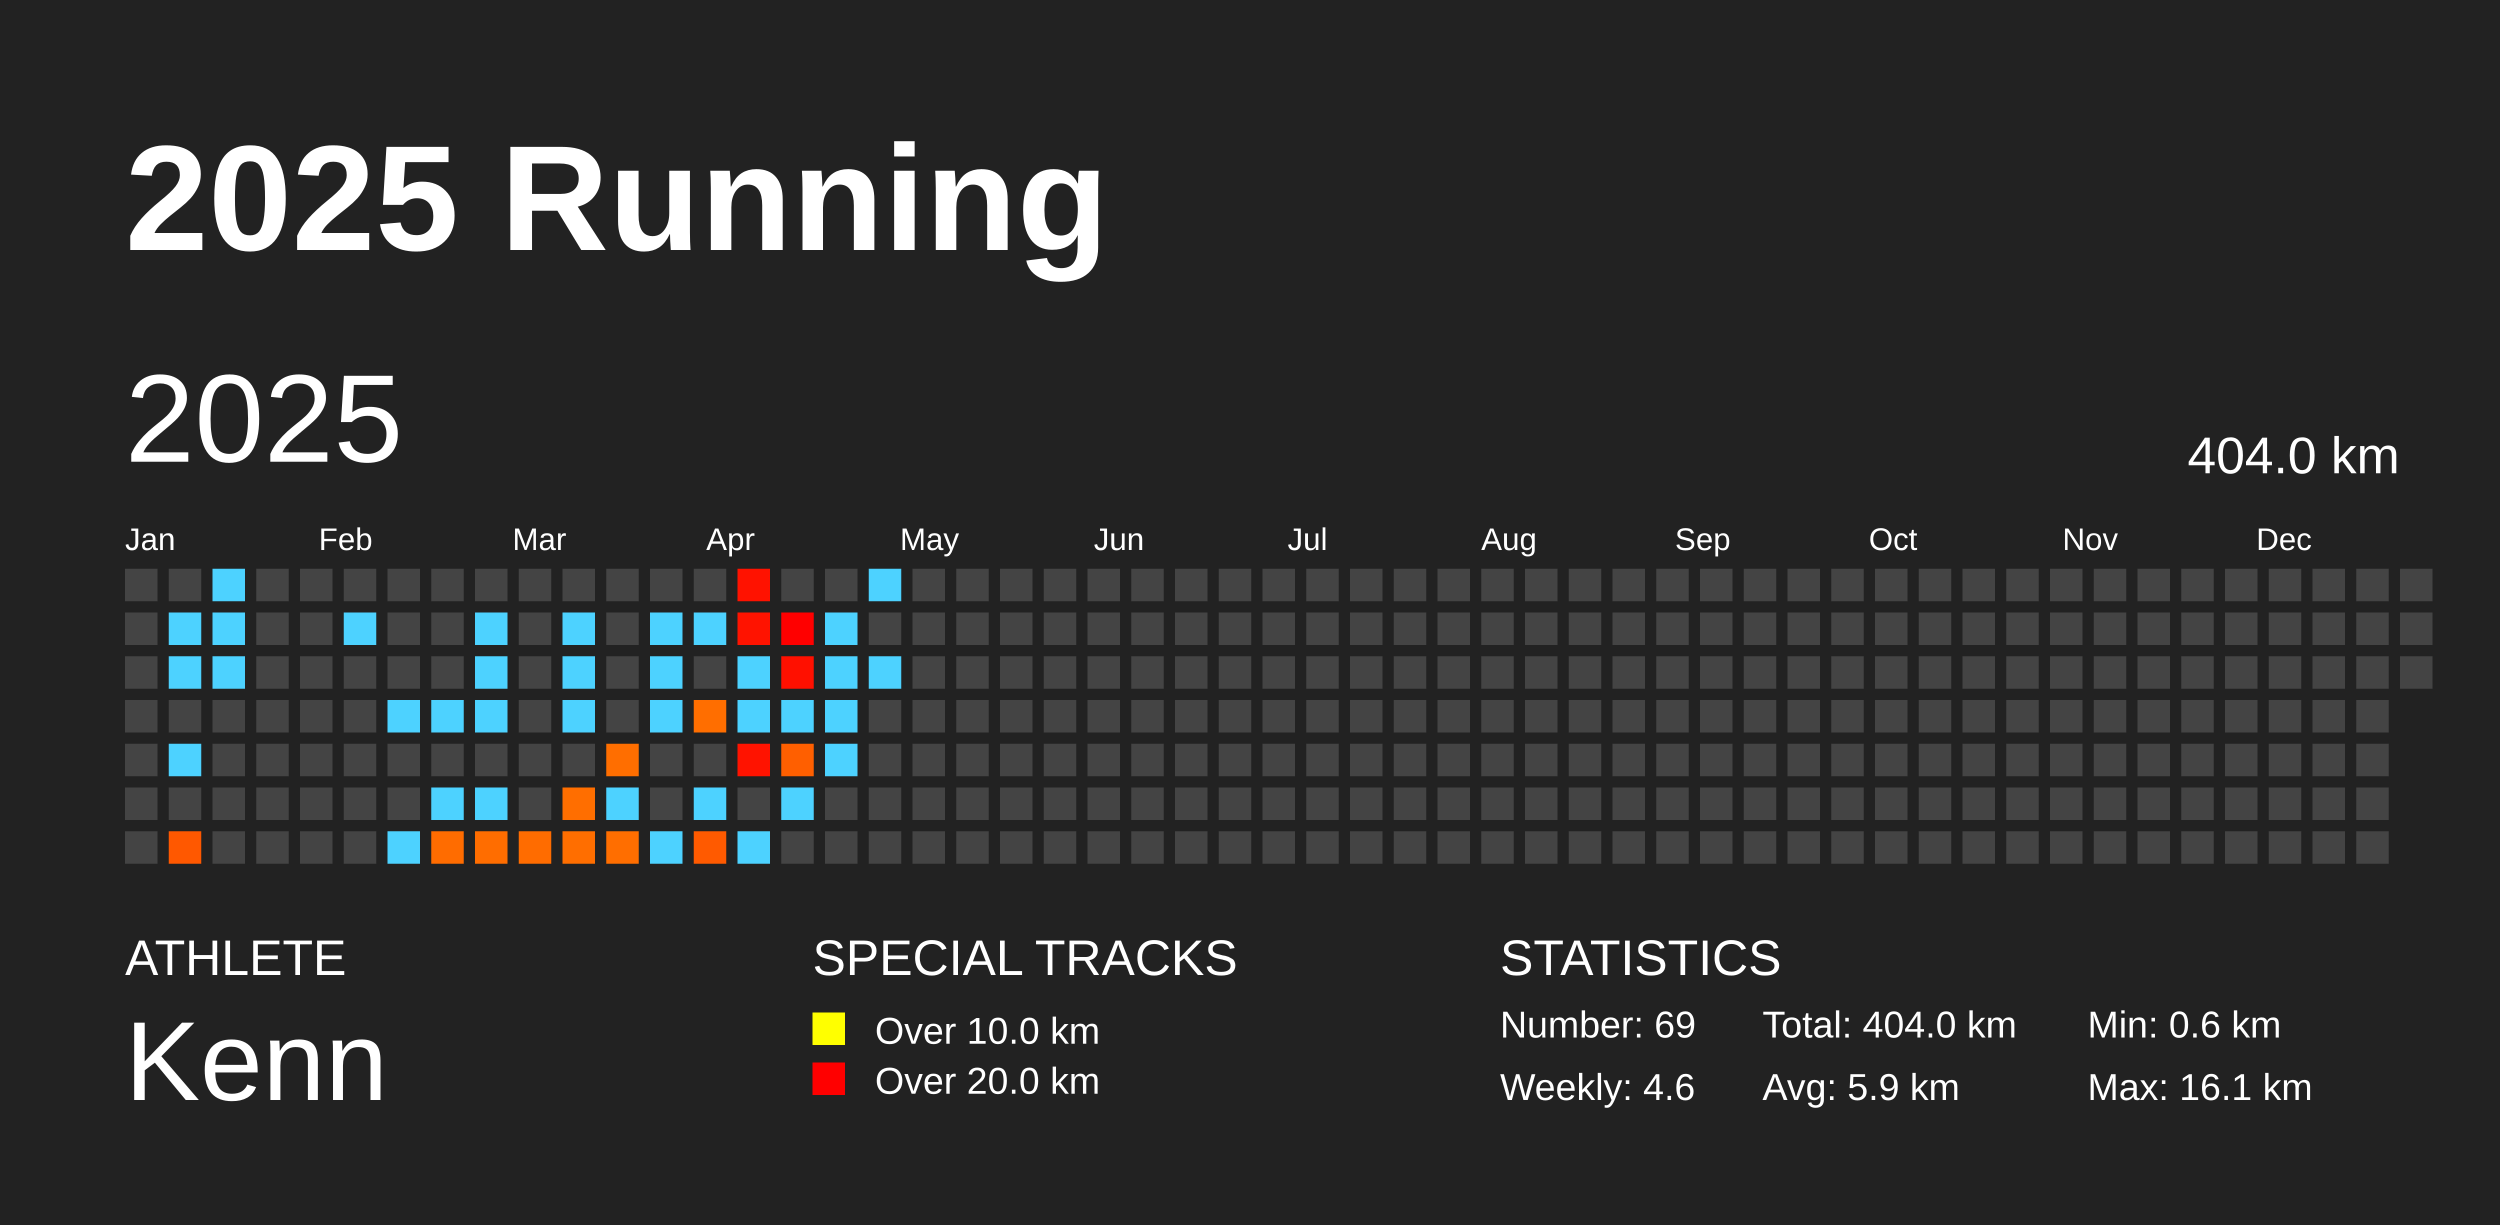
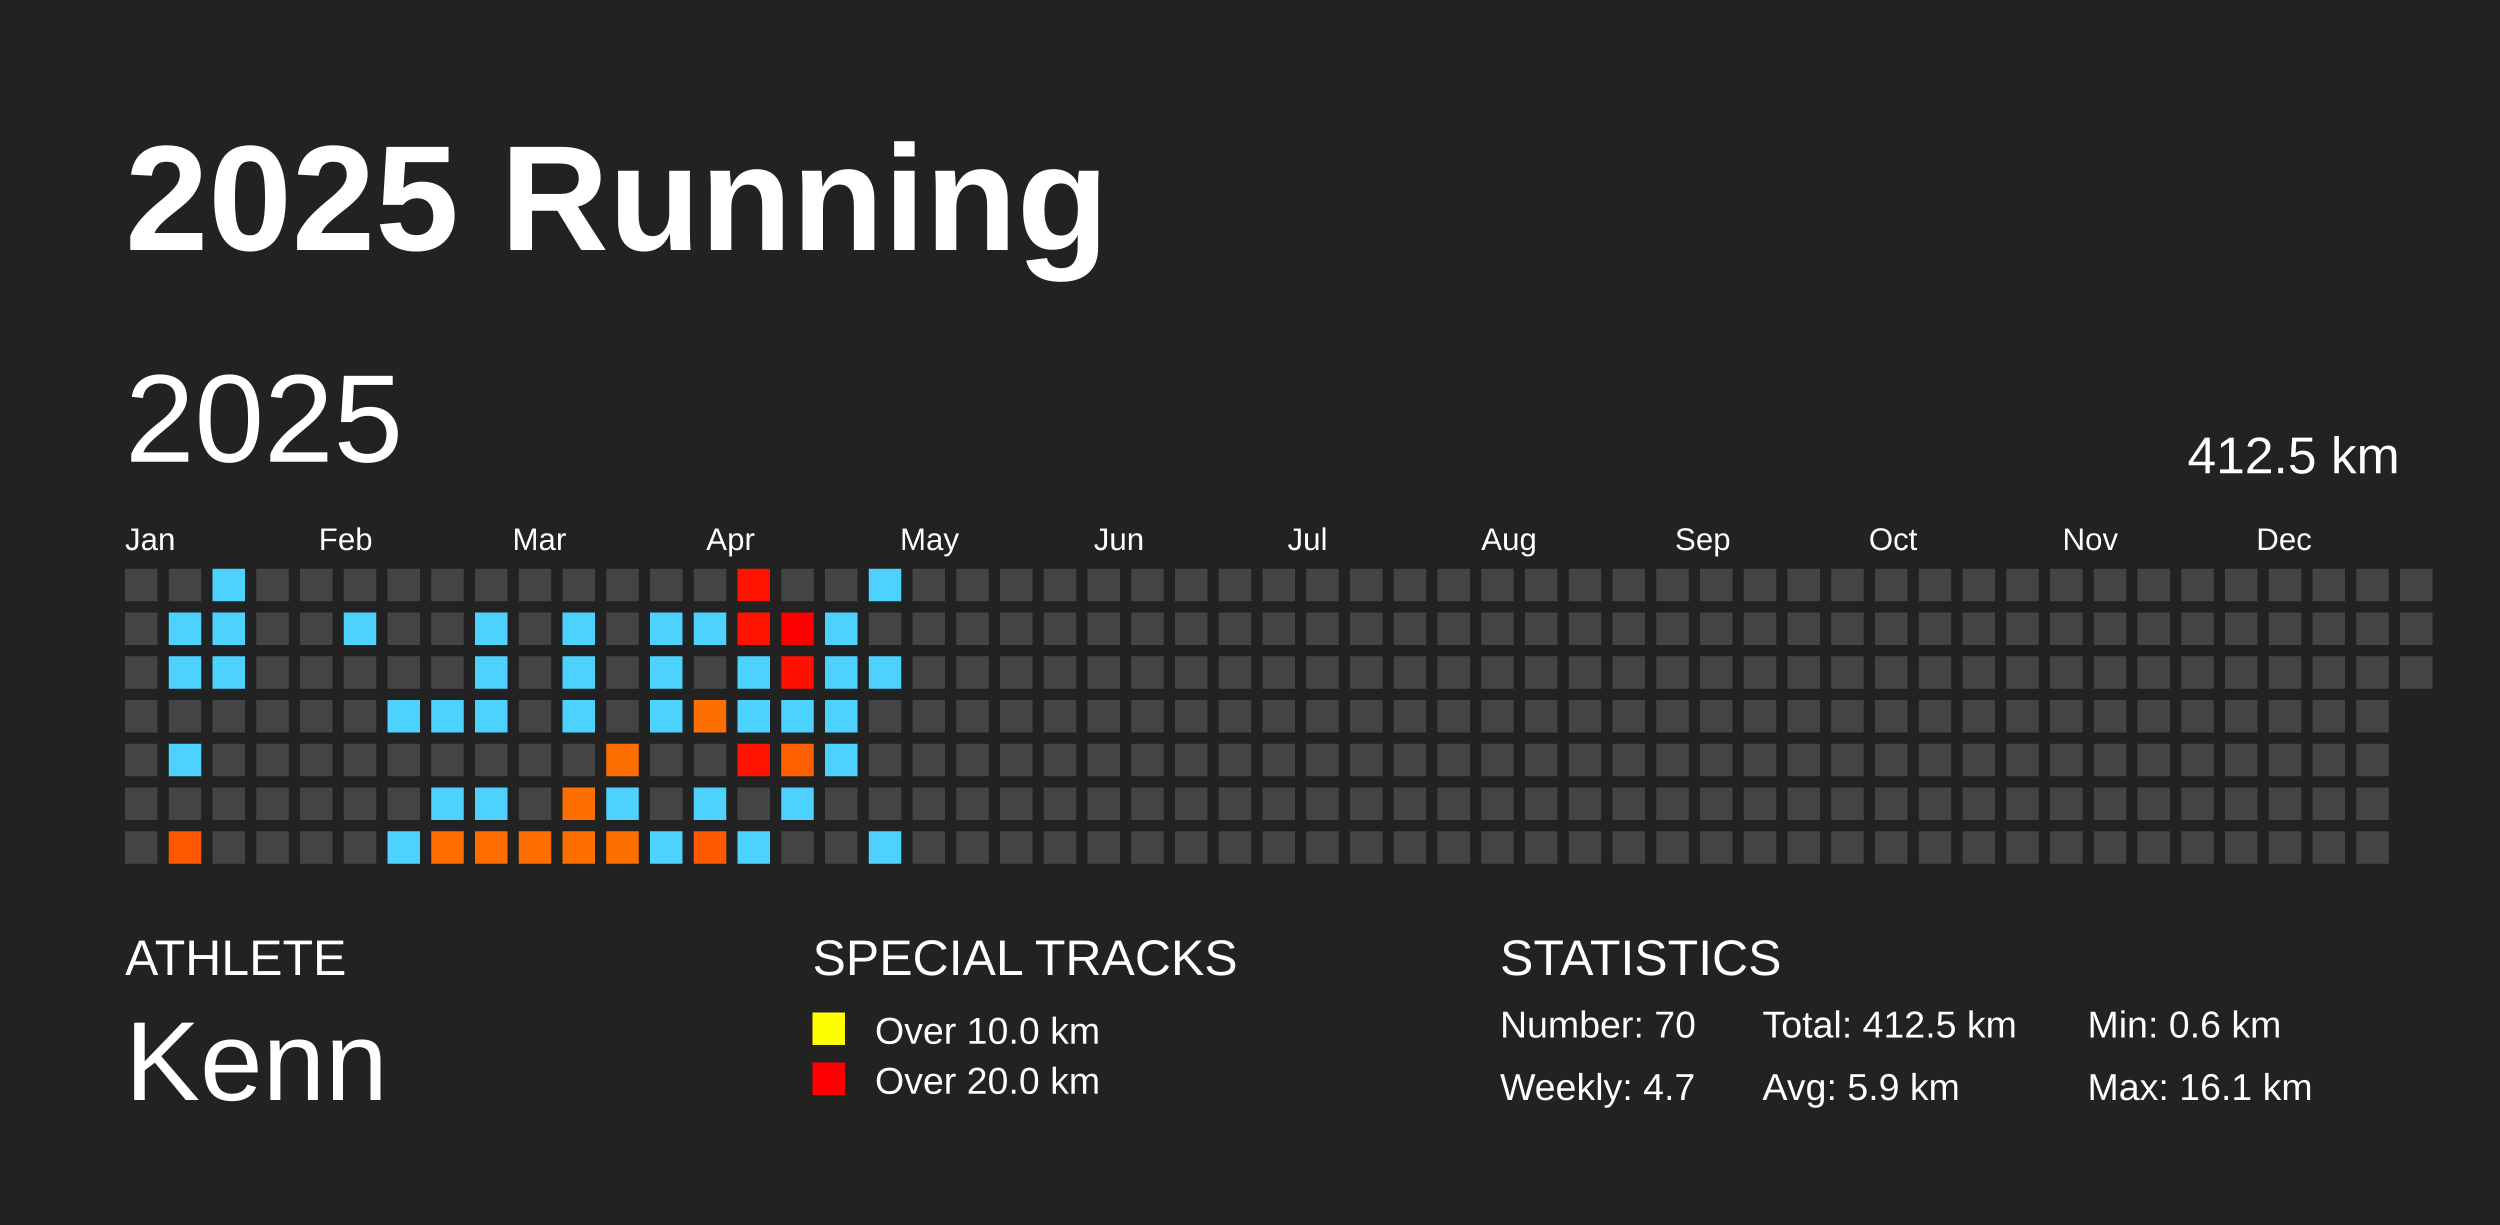
<svg xmlns="http://www.w3.org/2000/svg" baseProfile="full" height="98mm" version="1.1" viewBox="0,0,200,98" width="200mm">
  <defs />
  <rect fill="#222222" height="98" width="200" x="0" y="0" />
  <text fill="#FFFFFF" style="font-size:12px; font-family:Arial; font-weight:bold;" x="10" y="20">2025 Running</text>
  <text fill="#FFFFFF" style="font-size:4px; font-family:Arial" x="10" y="78">ATHLETE</text>
  <text fill="#FFFFFF" style="font-size:9px; font-family:Arial" x="10" y="88">Kenn</text>
  <text fill="#FFFFFF" style="font-size:4px; font-family:Arial" x="65" y="78">SPECIAL TRACKS</text>
  <rect fill="yellow" height="2.6" width="2.6" x="65" y="81" />
  <text fill="#FFFFFF" style="font-size:3px; font-family:Arial" x="70" y="83.5">Over 10.0 km</text>
  <rect fill="red" height="2.6" width="2.6" x="65" y="85" />
  <text fill="#FFFFFF" style="font-size:3px; font-family:Arial" x="70" y="87.5">Over 20.0 km</text>
  <text fill="#FFFFFF" style="font-size:4px; font-family:Arial" x="120" y="78">STATISTICS</text>
-   <text fill="#FFFFFF" style="font-size:3px; font-family:Arial" x="120" y="83">Number: 69</text>
-   <text fill="#FFFFFF" style="font-size:3px; font-family:Arial" x="120" y="88">Weekly: 4.6</text>
-   <text fill="#FFFFFF" style="font-size:3px; font-family:Arial" x="141" y="83">Total: 404.0 km</text>
+   <text fill="#FFFFFF" style="font-size:3px; font-family:Arial" x="120" y="83">Number: 70</text>
+   <text fill="#FFFFFF" style="font-size:3px; font-family:Arial" x="120" y="88">Weekly: 4.7</text>
+   <text fill="#FFFFFF" style="font-size:3px; font-family:Arial" x="141" y="83">Total: 412.5 km</text>
  <text fill="#FFFFFF" style="font-size:3px; font-family:Arial" x="141" y="88">Avg: 5.9 km</text>
  <text fill="#FFFFFF" style="font-size:3px; font-family:Arial" x="167" y="83">Min: 0.6 km</text>
  <text fill="#FFFFFF" style="font-size:3px; font-family:Arial" x="167" y="88">Max: 16.1 km</text>
  <text dominant-baseline="hanging" fill="#FFFFFF" style="font-size:10.0px; font-family:Arial;" x="10" y="30">2025</text>
-   <text dominant-baseline="hanging" fill="#FFFFFF" style="font-size:4.125px; font-family:Arial;" x="175" y="35">404.0 km</text>
+   <text dominant-baseline="hanging" fill="#FFFFFF" style="font-size:4.125px; font-family:Arial;" x="175" y="35">412.5 km</text>
  <text fill="#FFFFFF" style="font-size:2.5px; font-family:Arial" x="10.0" y="44">Jan</text>
  <text fill="#FFFFFF" style="font-size:2.5px; font-family:Arial" x="25.5" y="44">Feb</text>
  <text fill="#FFFFFF" style="font-size:2.5px; font-family:Arial" x="41.0" y="44">Mar</text>
  <text fill="#FFFFFF" style="font-size:2.5px; font-family:Arial" x="56.5" y="44">Apr</text>
  <text fill="#FFFFFF" style="font-size:2.5px; font-family:Arial" x="72.0" y="44">May</text>
  <text fill="#FFFFFF" style="font-size:2.5px; font-family:Arial" x="87.5" y="44">Jun</text>
  <text fill="#FFFFFF" style="font-size:2.5px; font-family:Arial" x="103.0" y="44">Jul</text>
  <text fill="#FFFFFF" style="font-size:2.5px; font-family:Arial" x="118.5" y="44">Aug</text>
  <text fill="#FFFFFF" style="font-size:2.5px; font-family:Arial" x="134.0" y="44">Sep</text>
  <text fill="#FFFFFF" style="font-size:2.5px; font-family:Arial" x="149.5" y="44">Oct</text>
  <text fill="#FFFFFF" style="font-size:2.5px; font-family:Arial" x="165.0" y="44">Nov</text>
  <text fill="#FFFFFF" style="font-size:2.5px; font-family:Arial" x="180.5" y="44">Dec</text>
  <rect fill="#444444" height="2.6" width="2.6" x="10.0" y="45.5" />
  <rect fill="#444444" height="2.6" width="2.6" x="10.0" y="49.0" />
  <rect fill="#444444" height="2.6" width="2.6" x="10.0" y="52.5" />
  <rect fill="#444444" height="2.6" width="2.6" x="10.0" y="56.0" />
  <rect fill="#444444" height="2.6" width="2.6" x="10.0" y="59.5" />
  <rect fill="#444444" height="2.6" width="2.6" x="10.0" y="63.0" />
  <rect fill="#444444" height="2.6" width="2.6" x="10.0" y="66.5" />
  <rect fill="#444444" height="2.6" width="2.6" x="13.5" y="45.5" />
  <rect fill="#4dd2ff" height="2.6" width="2.6" x="13.5" y="49.0" />
  <rect fill="#4dd2ff" height="2.6" width="2.6" x="13.5" y="52.5" />
  <rect fill="#444444" height="2.6" width="2.6" x="13.5" y="56.0" />
  <rect fill="#4dd2ff" height="2.6" width="2.6" x="13.5" y="59.5" />
  <rect fill="#444444" height="2.6" width="2.6" x="13.5" y="63.0" />
  <rect fill="#ff5800" height="2.6" width="2.6" x="13.5" y="66.5" />
  <rect fill="#4dd2ff" height="2.6" width="2.6" x="17.0" y="45.5" />
  <rect fill="#4dd2ff" height="2.6" width="2.6" x="17.0" y="49.0" />
  <rect fill="#4dd2ff" height="2.6" width="2.6" x="17.0" y="52.5" />
  <rect fill="#444444" height="2.6" width="2.6" x="17.0" y="56.0" />
  <rect fill="#444444" height="2.6" width="2.6" x="17.0" y="59.5" />
  <rect fill="#444444" height="2.6" width="2.6" x="17.0" y="63.0" />
  <rect fill="#444444" height="2.6" width="2.6" x="17.0" y="66.5" />
  <rect fill="#444444" height="2.6" width="2.6" x="20.5" y="45.5" />
  <rect fill="#444444" height="2.6" width="2.6" x="20.5" y="49.0" />
  <rect fill="#444444" height="2.6" width="2.6" x="20.5" y="52.5" />
  <rect fill="#444444" height="2.6" width="2.6" x="20.5" y="56.0" />
  <rect fill="#444444" height="2.6" width="2.6" x="20.5" y="59.5" />
  <rect fill="#444444" height="2.6" width="2.6" x="20.5" y="63.0" />
  <rect fill="#444444" height="2.6" width="2.6" x="20.5" y="66.5" />
  <rect fill="#444444" height="2.6" width="2.6" x="24.0" y="45.5" />
  <rect fill="#444444" height="2.6" width="2.6" x="24.0" y="49.0" />
  <rect fill="#444444" height="2.6" width="2.6" x="24.0" y="52.5" />
  <rect fill="#444444" height="2.6" width="2.6" x="24.0" y="56.0" />
  <rect fill="#444444" height="2.6" width="2.6" x="24.0" y="59.5" />
  <rect fill="#444444" height="2.6" width="2.6" x="24.0" y="63.0" />
  <rect fill="#444444" height="2.6" width="2.6" x="24.0" y="66.5" />
  <rect fill="#444444" height="2.6" width="2.6" x="27.5" y="45.5" />
  <rect fill="#4dd2ff" height="2.6" width="2.6" x="27.5" y="49.0" />
  <rect fill="#444444" height="2.6" width="2.6" x="27.5" y="52.5" />
  <rect fill="#444444" height="2.6" width="2.6" x="27.5" y="56.0" />
  <rect fill="#444444" height="2.6" width="2.6" x="27.5" y="59.5" />
  <rect fill="#444444" height="2.6" width="2.6" x="27.5" y="63.0" />
  <rect fill="#444444" height="2.6" width="2.6" x="27.5" y="66.5" />
  <rect fill="#444444" height="2.6" width="2.6" x="31.0" y="45.5" />
  <rect fill="#444444" height="2.6" width="2.6" x="31.0" y="49.0" />
  <rect fill="#444444" height="2.6" width="2.6" x="31.0" y="52.5" />
  <rect fill="#4dd2ff" height="2.6" width="2.6" x="31.0" y="56.0" />
  <rect fill="#444444" height="2.6" width="2.6" x="31.0" y="59.5" />
  <rect fill="#444444" height="2.6" width="2.6" x="31.0" y="63.0" />
  <rect fill="#4dd2ff" height="2.6" width="2.6" x="31.0" y="66.5" />
  <rect fill="#444444" height="2.6" width="2.6" x="34.5" y="45.5" />
  <rect fill="#444444" height="2.6" width="2.6" x="34.5" y="49.0" />
  <rect fill="#444444" height="2.6" width="2.6" x="34.5" y="52.5" />
  <rect fill="#4dd2ff" height="2.6" width="2.6" x="34.5" y="56.0" />
  <rect fill="#444444" height="2.6" width="2.6" x="34.5" y="59.5" />
  <rect fill="#4dd2ff" height="2.6" width="2.6" x="34.5" y="63.0" />
  <rect fill="#ff6c00" height="2.6" width="2.6" x="34.5" y="66.5" />
  <rect fill="#444444" height="2.6" width="2.6" x="38.0" y="45.5" />
  <rect fill="#4dd2ff" height="2.6" width="2.6" x="38.0" y="49.0" />
  <rect fill="#4dd2ff" height="2.6" width="2.6" x="38.0" y="52.5" />
  <rect fill="#4dd2ff" height="2.6" width="2.6" x="38.0" y="56.0" />
  <rect fill="#444444" height="2.6" width="2.6" x="38.0" y="59.5" />
  <rect fill="#4dd2ff" height="2.6" width="2.6" x="38.0" y="63.0" />
  <rect fill="#ff6d00" height="2.6" width="2.6" x="38.0" y="66.5" />
  <rect fill="#444444" height="2.6" width="2.6" x="41.5" y="45.5" />
  <rect fill="#444444" height="2.6" width="2.6" x="41.5" y="49.0" />
  <rect fill="#444444" height="2.6" width="2.6" x="41.5" y="52.5" />
  <rect fill="#444444" height="2.6" width="2.6" x="41.5" y="56.0" />
  <rect fill="#444444" height="2.6" width="2.6" x="41.5" y="59.5" />
  <rect fill="#444444" height="2.6" width="2.6" x="41.5" y="63.0" />
  <rect fill="#ff6c00" height="2.6" width="2.6" x="41.5" y="66.5" />
  <rect fill="#444444" height="2.6" width="2.6" x="45.0" y="45.5" />
  <rect fill="#4dd2ff" height="2.6" width="2.6" x="45.0" y="49.0" />
  <rect fill="#4dd2ff" height="2.6" width="2.6" x="45.0" y="52.5" />
  <rect fill="#4dd2ff" height="2.6" width="2.6" x="45.0" y="56.0" />
  <rect fill="#444444" height="2.6" width="2.6" x="45.0" y="59.5" />
  <rect fill="#ff6e00" height="2.6" width="2.6" x="45.0" y="63.0" />
  <rect fill="#ff6e00" height="2.6" width="2.6" x="45.0" y="66.5" />
  <rect fill="#444444" height="2.6" width="2.6" x="48.5" y="45.5" />
  <rect fill="#444444" height="2.6" width="2.6" x="48.5" y="49.0" />
  <rect fill="#444444" height="2.6" width="2.6" x="48.5" y="52.5" />
  <rect fill="#444444" height="2.6" width="2.6" x="48.5" y="56.0" />
  <rect fill="#ff6e00" height="2.6" width="2.6" x="48.5" y="59.5" />
  <rect fill="#4dd2ff" height="2.6" width="2.6" x="48.5" y="63.0" />
  <rect fill="#ff6e00" height="2.6" width="2.6" x="48.5" y="66.5" />
  <rect fill="#444444" height="2.6" width="2.6" x="52.0" y="45.5" />
  <rect fill="#4dd2ff" height="2.6" width="2.6" x="52.0" y="49.0" />
  <rect fill="#4dd2ff" height="2.6" width="2.6" x="52.0" y="52.5" />
  <rect fill="#4dd2ff" height="2.6" width="2.6" x="52.0" y="56.0" />
  <rect fill="#444444" height="2.6" width="2.6" x="52.0" y="59.5" />
  <rect fill="#444444" height="2.6" width="2.6" x="52.0" y="63.0" />
  <rect fill="#4dd2ff" height="2.6" width="2.6" x="52.0" y="66.5" />
  <rect fill="#444444" height="2.6" width="2.6" x="55.5" y="45.5" />
  <rect fill="#4dd2ff" height="2.6" width="2.6" x="55.5" y="49.0" />
  <rect fill="#444444" height="2.6" width="2.6" x="55.5" y="52.5" />
  <rect fill="#ff6e00" height="2.6" width="2.6" x="55.5" y="56.0" />
  <rect fill="#444444" height="2.6" width="2.6" x="55.5" y="59.5" />
  <rect fill="#4dd2ff" height="2.6" width="2.6" x="55.5" y="63.0" />
  <rect fill="#ff5a00" height="2.6" width="2.6" x="55.5" y="66.5" />
  <rect fill="#ff1200" height="2.6" width="2.6" x="59.0" y="45.5" />
  <rect fill="#ff1300" height="2.6" width="2.6" x="59.0" y="49.0" />
  <rect fill="#4dd2ff" height="2.6" width="2.6" x="59.0" y="52.5" />
  <rect fill="#4dd2ff" height="2.6" width="2.6" x="59.0" y="56.0" />
  <rect fill="#ff1300" height="2.6" width="2.6" x="59.0" y="59.5" />
  <rect fill="#444444" height="2.6" width="2.6" x="59.0" y="63.0" />
  <rect fill="#4dd2ff" height="2.6" width="2.6" x="59.0" y="66.5" />
  <rect fill="#444444" height="2.6" width="2.6" x="62.5" y="45.5" />
  <rect fill="#ff0000" height="2.6" width="2.6" x="62.5" y="49.0" />
  <rect fill="#ff1000" height="2.6" width="2.6" x="62.5" y="52.5" />
  <rect fill="#4dd2ff" height="2.6" width="2.6" x="62.5" y="56.0" />
  <rect fill="#ff5f00" height="2.6" width="2.6" x="62.5" y="59.5" />
  <rect fill="#4dd2ff" height="2.6" width="2.6" x="62.5" y="63.0" />
  <rect fill="#444444" height="2.6" width="2.6" x="62.5" y="66.5" />
  <rect fill="#444444" height="2.6" width="2.6" x="66.0" y="45.5" />
  <rect fill="#4dd2ff" height="2.6" width="2.6" x="66.0" y="49.0" />
  <rect fill="#4dd2ff" height="2.6" width="2.6" x="66.0" y="52.5" />
  <rect fill="#4dd2ff" height="2.6" width="2.6" x="66.0" y="56.0" />
  <rect fill="#4dd2ff" height="2.6" width="2.6" x="66.0" y="59.5" />
  <rect fill="#444444" height="2.6" width="2.6" x="66.0" y="63.0" />
  <rect fill="#444444" height="2.6" width="2.6" x="66.0" y="66.5" />
  <rect fill="#4dd2ff" height="2.6" width="2.6" x="69.5" y="45.5" />
  <rect fill="#444444" height="2.6" width="2.6" x="69.5" y="49.0" />
  <rect fill="#4dd2ff" height="2.6" width="2.6" x="69.5" y="52.5" />
  <rect fill="#444444" height="2.6" width="2.6" x="69.5" y="56.0" />
  <rect fill="#444444" height="2.6" width="2.6" x="69.5" y="59.5" />
  <rect fill="#444444" height="2.6" width="2.6" x="69.5" y="63.0" />
-   <rect fill="#444444" height="2.6" width="2.6" x="69.5" y="66.5" />
+   <rect fill="#4dd2ff" height="2.6" width="2.6" x="69.5" y="66.5" />
  <rect fill="#444444" height="2.6" width="2.6" x="73.0" y="45.5" />
  <rect fill="#444444" height="2.6" width="2.6" x="73.0" y="49.0" />
  <rect fill="#444444" height="2.6" width="2.6" x="73.0" y="52.5" />
  <rect fill="#444444" height="2.6" width="2.6" x="73.0" y="56.0" />
  <rect fill="#444444" height="2.6" width="2.6" x="73.0" y="59.5" />
  <rect fill="#444444" height="2.6" width="2.6" x="73.0" y="63.0" />
  <rect fill="#444444" height="2.6" width="2.6" x="73.0" y="66.5" />
  <rect fill="#444444" height="2.6" width="2.6" x="76.5" y="45.5" />
  <rect fill="#444444" height="2.6" width="2.6" x="76.5" y="49.0" />
  <rect fill="#444444" height="2.6" width="2.6" x="76.5" y="52.5" />
  <rect fill="#444444" height="2.6" width="2.6" x="76.5" y="56.0" />
  <rect fill="#444444" height="2.6" width="2.6" x="76.5" y="59.5" />
  <rect fill="#444444" height="2.6" width="2.6" x="76.5" y="63.0" />
  <rect fill="#444444" height="2.6" width="2.6" x="76.5" y="66.5" />
  <rect fill="#444444" height="2.6" width="2.6" x="80.0" y="45.5" />
  <rect fill="#444444" height="2.6" width="2.6" x="80.0" y="49.0" />
  <rect fill="#444444" height="2.6" width="2.6" x="80.0" y="52.5" />
  <rect fill="#444444" height="2.6" width="2.6" x="80.0" y="56.0" />
  <rect fill="#444444" height="2.6" width="2.6" x="80.0" y="59.5" />
  <rect fill="#444444" height="2.6" width="2.6" x="80.0" y="63.0" />
  <rect fill="#444444" height="2.6" width="2.6" x="80.0" y="66.5" />
  <rect fill="#444444" height="2.6" width="2.6" x="83.5" y="45.5" />
  <rect fill="#444444" height="2.6" width="2.6" x="83.5" y="49.0" />
  <rect fill="#444444" height="2.6" width="2.6" x="83.5" y="52.5" />
  <rect fill="#444444" height="2.6" width="2.6" x="83.5" y="56.0" />
  <rect fill="#444444" height="2.6" width="2.6" x="83.5" y="59.5" />
  <rect fill="#444444" height="2.6" width="2.6" x="83.5" y="63.0" />
  <rect fill="#444444" height="2.6" width="2.6" x="83.5" y="66.5" />
  <rect fill="#444444" height="2.6" width="2.6" x="87.0" y="45.5" />
  <rect fill="#444444" height="2.6" width="2.6" x="87.0" y="49.0" />
  <rect fill="#444444" height="2.6" width="2.6" x="87.0" y="52.5" />
  <rect fill="#444444" height="2.6" width="2.6" x="87.0" y="56.0" />
  <rect fill="#444444" height="2.6" width="2.6" x="87.0" y="59.5" />
  <rect fill="#444444" height="2.6" width="2.6" x="87.0" y="63.0" />
  <rect fill="#444444" height="2.6" width="2.6" x="87.0" y="66.5" />
  <rect fill="#444444" height="2.6" width="2.6" x="90.5" y="45.5" />
  <rect fill="#444444" height="2.6" width="2.6" x="90.5" y="49.0" />
  <rect fill="#444444" height="2.6" width="2.6" x="90.5" y="52.5" />
  <rect fill="#444444" height="2.6" width="2.6" x="90.5" y="56.0" />
  <rect fill="#444444" height="2.6" width="2.6" x="90.5" y="59.5" />
  <rect fill="#444444" height="2.6" width="2.6" x="90.5" y="63.0" />
  <rect fill="#444444" height="2.6" width="2.6" x="90.5" y="66.5" />
  <rect fill="#444444" height="2.6" width="2.6" x="94.0" y="45.5" />
  <rect fill="#444444" height="2.6" width="2.6" x="94.0" y="49.0" />
  <rect fill="#444444" height="2.6" width="2.6" x="94.0" y="52.5" />
  <rect fill="#444444" height="2.6" width="2.6" x="94.0" y="56.0" />
  <rect fill="#444444" height="2.6" width="2.6" x="94.0" y="59.5" />
  <rect fill="#444444" height="2.6" width="2.6" x="94.0" y="63.0" />
  <rect fill="#444444" height="2.6" width="2.6" x="94.0" y="66.5" />
  <rect fill="#444444" height="2.6" width="2.6" x="97.5" y="45.5" />
  <rect fill="#444444" height="2.6" width="2.6" x="97.5" y="49.0" />
  <rect fill="#444444" height="2.6" width="2.6" x="97.5" y="52.5" />
  <rect fill="#444444" height="2.6" width="2.6" x="97.5" y="56.0" />
  <rect fill="#444444" height="2.6" width="2.6" x="97.5" y="59.5" />
  <rect fill="#444444" height="2.6" width="2.6" x="97.5" y="63.0" />
  <rect fill="#444444" height="2.6" width="2.6" x="97.5" y="66.5" />
  <rect fill="#444444" height="2.6" width="2.6" x="101.0" y="45.5" />
  <rect fill="#444444" height="2.6" width="2.6" x="101.0" y="49.0" />
  <rect fill="#444444" height="2.6" width="2.6" x="101.0" y="52.5" />
  <rect fill="#444444" height="2.6" width="2.6" x="101.0" y="56.0" />
  <rect fill="#444444" height="2.6" width="2.6" x="101.0" y="59.5" />
  <rect fill="#444444" height="2.6" width="2.6" x="101.0" y="63.0" />
  <rect fill="#444444" height="2.6" width="2.6" x="101.0" y="66.5" />
  <rect fill="#444444" height="2.6" width="2.6" x="104.5" y="45.5" />
  <rect fill="#444444" height="2.6" width="2.6" x="104.5" y="49.0" />
  <rect fill="#444444" height="2.6" width="2.6" x="104.5" y="52.5" />
  <rect fill="#444444" height="2.6" width="2.6" x="104.5" y="56.0" />
  <rect fill="#444444" height="2.6" width="2.6" x="104.5" y="59.5" />
  <rect fill="#444444" height="2.6" width="2.6" x="104.5" y="63.0" />
  <rect fill="#444444" height="2.6" width="2.6" x="104.5" y="66.5" />
  <rect fill="#444444" height="2.6" width="2.6" x="108.0" y="45.5" />
  <rect fill="#444444" height="2.6" width="2.6" x="108.0" y="49.0" />
  <rect fill="#444444" height="2.6" width="2.6" x="108.0" y="52.5" />
  <rect fill="#444444" height="2.6" width="2.6" x="108.0" y="56.0" />
  <rect fill="#444444" height="2.6" width="2.6" x="108.0" y="59.5" />
  <rect fill="#444444" height="2.6" width="2.6" x="108.0" y="63.0" />
  <rect fill="#444444" height="2.6" width="2.6" x="108.0" y="66.5" />
  <rect fill="#444444" height="2.6" width="2.6" x="111.5" y="45.5" />
  <rect fill="#444444" height="2.6" width="2.6" x="111.5" y="49.0" />
  <rect fill="#444444" height="2.6" width="2.6" x="111.5" y="52.5" />
  <rect fill="#444444" height="2.6" width="2.6" x="111.5" y="56.0" />
  <rect fill="#444444" height="2.6" width="2.6" x="111.5" y="59.5" />
  <rect fill="#444444" height="2.6" width="2.6" x="111.5" y="63.0" />
  <rect fill="#444444" height="2.6" width="2.6" x="111.5" y="66.5" />
  <rect fill="#444444" height="2.6" width="2.6" x="115.0" y="45.5" />
  <rect fill="#444444" height="2.6" width="2.6" x="115.0" y="49.0" />
  <rect fill="#444444" height="2.6" width="2.6" x="115.0" y="52.5" />
  <rect fill="#444444" height="2.6" width="2.6" x="115.0" y="56.0" />
  <rect fill="#444444" height="2.6" width="2.6" x="115.0" y="59.5" />
  <rect fill="#444444" height="2.6" width="2.6" x="115.0" y="63.0" />
  <rect fill="#444444" height="2.6" width="2.6" x="115.0" y="66.5" />
  <rect fill="#444444" height="2.6" width="2.6" x="118.5" y="45.5" />
  <rect fill="#444444" height="2.6" width="2.6" x="118.5" y="49.0" />
  <rect fill="#444444" height="2.6" width="2.6" x="118.5" y="52.5" />
  <rect fill="#444444" height="2.6" width="2.6" x="118.5" y="56.0" />
  <rect fill="#444444" height="2.6" width="2.6" x="118.5" y="59.5" />
  <rect fill="#444444" height="2.6" width="2.6" x="118.5" y="63.0" />
  <rect fill="#444444" height="2.6" width="2.6" x="118.5" y="66.5" />
  <rect fill="#444444" height="2.6" width="2.6" x="122.0" y="45.5" />
  <rect fill="#444444" height="2.6" width="2.6" x="122.0" y="49.0" />
  <rect fill="#444444" height="2.6" width="2.6" x="122.0" y="52.5" />
  <rect fill="#444444" height="2.6" width="2.6" x="122.0" y="56.0" />
  <rect fill="#444444" height="2.6" width="2.6" x="122.0" y="59.5" />
  <rect fill="#444444" height="2.6" width="2.6" x="122.0" y="63.0" />
  <rect fill="#444444" height="2.6" width="2.6" x="122.0" y="66.5" />
  <rect fill="#444444" height="2.6" width="2.6" x="125.5" y="45.5" />
  <rect fill="#444444" height="2.6" width="2.6" x="125.5" y="49.0" />
  <rect fill="#444444" height="2.6" width="2.6" x="125.5" y="52.5" />
  <rect fill="#444444" height="2.6" width="2.6" x="125.5" y="56.0" />
  <rect fill="#444444" height="2.6" width="2.6" x="125.5" y="59.5" />
  <rect fill="#444444" height="2.6" width="2.6" x="125.5" y="63.0" />
  <rect fill="#444444" height="2.6" width="2.6" x="125.5" y="66.5" />
  <rect fill="#444444" height="2.6" width="2.6" x="129.0" y="45.5" />
  <rect fill="#444444" height="2.6" width="2.6" x="129.0" y="49.0" />
  <rect fill="#444444" height="2.6" width="2.6" x="129.0" y="52.5" />
  <rect fill="#444444" height="2.6" width="2.6" x="129.0" y="56.0" />
  <rect fill="#444444" height="2.6" width="2.6" x="129.0" y="59.5" />
  <rect fill="#444444" height="2.6" width="2.6" x="129.0" y="63.0" />
  <rect fill="#444444" height="2.6" width="2.6" x="129.0" y="66.5" />
  <rect fill="#444444" height="2.6" width="2.6" x="132.5" y="45.5" />
  <rect fill="#444444" height="2.6" width="2.6" x="132.5" y="49.0" />
  <rect fill="#444444" height="2.6" width="2.6" x="132.5" y="52.5" />
  <rect fill="#444444" height="2.6" width="2.6" x="132.5" y="56.0" />
  <rect fill="#444444" height="2.6" width="2.6" x="132.5" y="59.5" />
  <rect fill="#444444" height="2.6" width="2.6" x="132.5" y="63.0" />
  <rect fill="#444444" height="2.6" width="2.6" x="132.5" y="66.5" />
  <rect fill="#444444" height="2.6" width="2.6" x="136.0" y="45.5" />
  <rect fill="#444444" height="2.6" width="2.6" x="136.0" y="49.0" />
  <rect fill="#444444" height="2.6" width="2.6" x="136.0" y="52.5" />
  <rect fill="#444444" height="2.6" width="2.6" x="136.0" y="56.0" />
  <rect fill="#444444" height="2.6" width="2.6" x="136.0" y="59.5" />
  <rect fill="#444444" height="2.6" width="2.6" x="136.0" y="63.0" />
  <rect fill="#444444" height="2.6" width="2.6" x="136.0" y="66.5" />
  <rect fill="#444444" height="2.6" width="2.6" x="139.5" y="45.5" />
  <rect fill="#444444" height="2.6" width="2.6" x="139.5" y="49.0" />
  <rect fill="#444444" height="2.6" width="2.6" x="139.5" y="52.5" />
  <rect fill="#444444" height="2.6" width="2.6" x="139.5" y="56.0" />
  <rect fill="#444444" height="2.6" width="2.6" x="139.5" y="59.5" />
  <rect fill="#444444" height="2.6" width="2.6" x="139.5" y="63.0" />
  <rect fill="#444444" height="2.6" width="2.6" x="139.5" y="66.5" />
  <rect fill="#444444" height="2.6" width="2.6" x="143.0" y="45.5" />
  <rect fill="#444444" height="2.6" width="2.6" x="143.0" y="49.0" />
  <rect fill="#444444" height="2.6" width="2.6" x="143.0" y="52.5" />
  <rect fill="#444444" height="2.6" width="2.6" x="143.0" y="56.0" />
  <rect fill="#444444" height="2.6" width="2.6" x="143.0" y="59.5" />
  <rect fill="#444444" height="2.6" width="2.6" x="143.0" y="63.0" />
  <rect fill="#444444" height="2.6" width="2.6" x="143.0" y="66.5" />
  <rect fill="#444444" height="2.6" width="2.6" x="146.5" y="45.5" />
  <rect fill="#444444" height="2.6" width="2.6" x="146.5" y="49.0" />
  <rect fill="#444444" height="2.6" width="2.6" x="146.5" y="52.5" />
  <rect fill="#444444" height="2.6" width="2.6" x="146.5" y="56.0" />
  <rect fill="#444444" height="2.6" width="2.6" x="146.5" y="59.5" />
  <rect fill="#444444" height="2.6" width="2.6" x="146.5" y="63.0" />
  <rect fill="#444444" height="2.6" width="2.6" x="146.5" y="66.5" />
  <rect fill="#444444" height="2.6" width="2.6" x="150.0" y="45.5" />
  <rect fill="#444444" height="2.6" width="2.6" x="150.0" y="49.0" />
  <rect fill="#444444" height="2.6" width="2.6" x="150.0" y="52.5" />
  <rect fill="#444444" height="2.6" width="2.6" x="150.0" y="56.0" />
  <rect fill="#444444" height="2.6" width="2.6" x="150.0" y="59.5" />
  <rect fill="#444444" height="2.6" width="2.6" x="150.0" y="63.0" />
  <rect fill="#444444" height="2.6" width="2.6" x="150.0" y="66.5" />
  <rect fill="#444444" height="2.6" width="2.6" x="153.5" y="45.5" />
  <rect fill="#444444" height="2.6" width="2.6" x="153.5" y="49.0" />
  <rect fill="#444444" height="2.6" width="2.6" x="153.5" y="52.5" />
  <rect fill="#444444" height="2.6" width="2.6" x="153.5" y="56.0" />
  <rect fill="#444444" height="2.6" width="2.6" x="153.5" y="59.5" />
  <rect fill="#444444" height="2.6" width="2.6" x="153.5" y="63.0" />
  <rect fill="#444444" height="2.6" width="2.6" x="153.5" y="66.5" />
  <rect fill="#444444" height="2.6" width="2.6" x="157.0" y="45.5" />
  <rect fill="#444444" height="2.6" width="2.6" x="157.0" y="49.0" />
  <rect fill="#444444" height="2.6" width="2.6" x="157.0" y="52.5" />
  <rect fill="#444444" height="2.6" width="2.6" x="157.0" y="56.0" />
  <rect fill="#444444" height="2.6" width="2.6" x="157.0" y="59.5" />
  <rect fill="#444444" height="2.6" width="2.6" x="157.0" y="63.0" />
  <rect fill="#444444" height="2.6" width="2.6" x="157.0" y="66.5" />
  <rect fill="#444444" height="2.6" width="2.6" x="160.5" y="45.5" />
  <rect fill="#444444" height="2.6" width="2.6" x="160.5" y="49.0" />
  <rect fill="#444444" height="2.6" width="2.6" x="160.5" y="52.5" />
  <rect fill="#444444" height="2.6" width="2.6" x="160.5" y="56.0" />
  <rect fill="#444444" height="2.6" width="2.6" x="160.5" y="59.5" />
  <rect fill="#444444" height="2.6" width="2.6" x="160.5" y="63.0" />
  <rect fill="#444444" height="2.6" width="2.6" x="160.5" y="66.5" />
  <rect fill="#444444" height="2.6" width="2.6" x="164.0" y="45.5" />
  <rect fill="#444444" height="2.6" width="2.6" x="164.0" y="49.0" />
  <rect fill="#444444" height="2.6" width="2.6" x="164.0" y="52.5" />
  <rect fill="#444444" height="2.6" width="2.6" x="164.0" y="56.0" />
  <rect fill="#444444" height="2.6" width="2.6" x="164.0" y="59.5" />
  <rect fill="#444444" height="2.6" width="2.6" x="164.0" y="63.0" />
  <rect fill="#444444" height="2.6" width="2.6" x="164.0" y="66.5" />
  <rect fill="#444444" height="2.6" width="2.6" x="167.5" y="45.5" />
  <rect fill="#444444" height="2.6" width="2.6" x="167.5" y="49.0" />
  <rect fill="#444444" height="2.6" width="2.6" x="167.5" y="52.5" />
  <rect fill="#444444" height="2.6" width="2.6" x="167.5" y="56.0" />
  <rect fill="#444444" height="2.6" width="2.6" x="167.5" y="59.5" />
  <rect fill="#444444" height="2.6" width="2.6" x="167.5" y="63.0" />
  <rect fill="#444444" height="2.6" width="2.6" x="167.5" y="66.5" />
  <rect fill="#444444" height="2.6" width="2.6" x="171.0" y="45.5" />
  <rect fill="#444444" height="2.6" width="2.6" x="171.0" y="49.0" />
  <rect fill="#444444" height="2.6" width="2.6" x="171.0" y="52.5" />
  <rect fill="#444444" height="2.6" width="2.6" x="171.0" y="56.0" />
  <rect fill="#444444" height="2.6" width="2.6" x="171.0" y="59.5" />
  <rect fill="#444444" height="2.6" width="2.6" x="171.0" y="63.0" />
  <rect fill="#444444" height="2.6" width="2.6" x="171.0" y="66.5" />
  <rect fill="#444444" height="2.6" width="2.6" x="174.5" y="45.5" />
  <rect fill="#444444" height="2.6" width="2.6" x="174.5" y="49.0" />
  <rect fill="#444444" height="2.6" width="2.6" x="174.5" y="52.5" />
  <rect fill="#444444" height="2.6" width="2.6" x="174.5" y="56.0" />
  <rect fill="#444444" height="2.6" width="2.6" x="174.5" y="59.5" />
  <rect fill="#444444" height="2.6" width="2.6" x="174.5" y="63.0" />
  <rect fill="#444444" height="2.6" width="2.6" x="174.5" y="66.5" />
  <rect fill="#444444" height="2.6" width="2.6" x="178.0" y="45.5" />
  <rect fill="#444444" height="2.6" width="2.6" x="178.0" y="49.0" />
  <rect fill="#444444" height="2.6" width="2.6" x="178.0" y="52.5" />
  <rect fill="#444444" height="2.6" width="2.6" x="178.0" y="56.0" />
  <rect fill="#444444" height="2.6" width="2.6" x="178.0" y="59.5" />
  <rect fill="#444444" height="2.6" width="2.6" x="178.0" y="63.0" />
  <rect fill="#444444" height="2.6" width="2.6" x="178.0" y="66.5" />
  <rect fill="#444444" height="2.6" width="2.6" x="181.5" y="45.5" />
  <rect fill="#444444" height="2.6" width="2.6" x="181.5" y="49.0" />
  <rect fill="#444444" height="2.6" width="2.6" x="181.5" y="52.5" />
  <rect fill="#444444" height="2.6" width="2.6" x="181.5" y="56.0" />
  <rect fill="#444444" height="2.6" width="2.6" x="181.5" y="59.5" />
  <rect fill="#444444" height="2.6" width="2.6" x="181.5" y="63.0" />
  <rect fill="#444444" height="2.6" width="2.6" x="181.5" y="66.5" />
  <rect fill="#444444" height="2.6" width="2.6" x="185.0" y="45.5" />
  <rect fill="#444444" height="2.6" width="2.6" x="185.0" y="49.0" />
  <rect fill="#444444" height="2.6" width="2.6" x="185.0" y="52.5" />
  <rect fill="#444444" height="2.6" width="2.6" x="185.0" y="56.0" />
  <rect fill="#444444" height="2.6" width="2.6" x="185.0" y="59.5" />
  <rect fill="#444444" height="2.6" width="2.6" x="185.0" y="63.0" />
  <rect fill="#444444" height="2.6" width="2.6" x="185.0" y="66.5" />
  <rect fill="#444444" height="2.6" width="2.6" x="188.5" y="45.5" />
  <rect fill="#444444" height="2.6" width="2.6" x="188.5" y="49.0" />
  <rect fill="#444444" height="2.6" width="2.6" x="188.5" y="52.5" />
  <rect fill="#444444" height="2.6" width="2.6" x="188.5" y="56.0" />
  <rect fill="#444444" height="2.6" width="2.6" x="188.5" y="59.5" />
  <rect fill="#444444" height="2.6" width="2.6" x="188.5" y="63.0" />
  <rect fill="#444444" height="2.6" width="2.6" x="188.5" y="66.5" />
  <rect fill="#444444" height="2.6" width="2.6" x="192.0" y="45.5" />
  <rect fill="#444444" height="2.6" width="2.6" x="192.0" y="49.0" />
  <rect fill="#444444" height="2.6" width="2.6" x="192.0" y="52.5" />
</svg>
